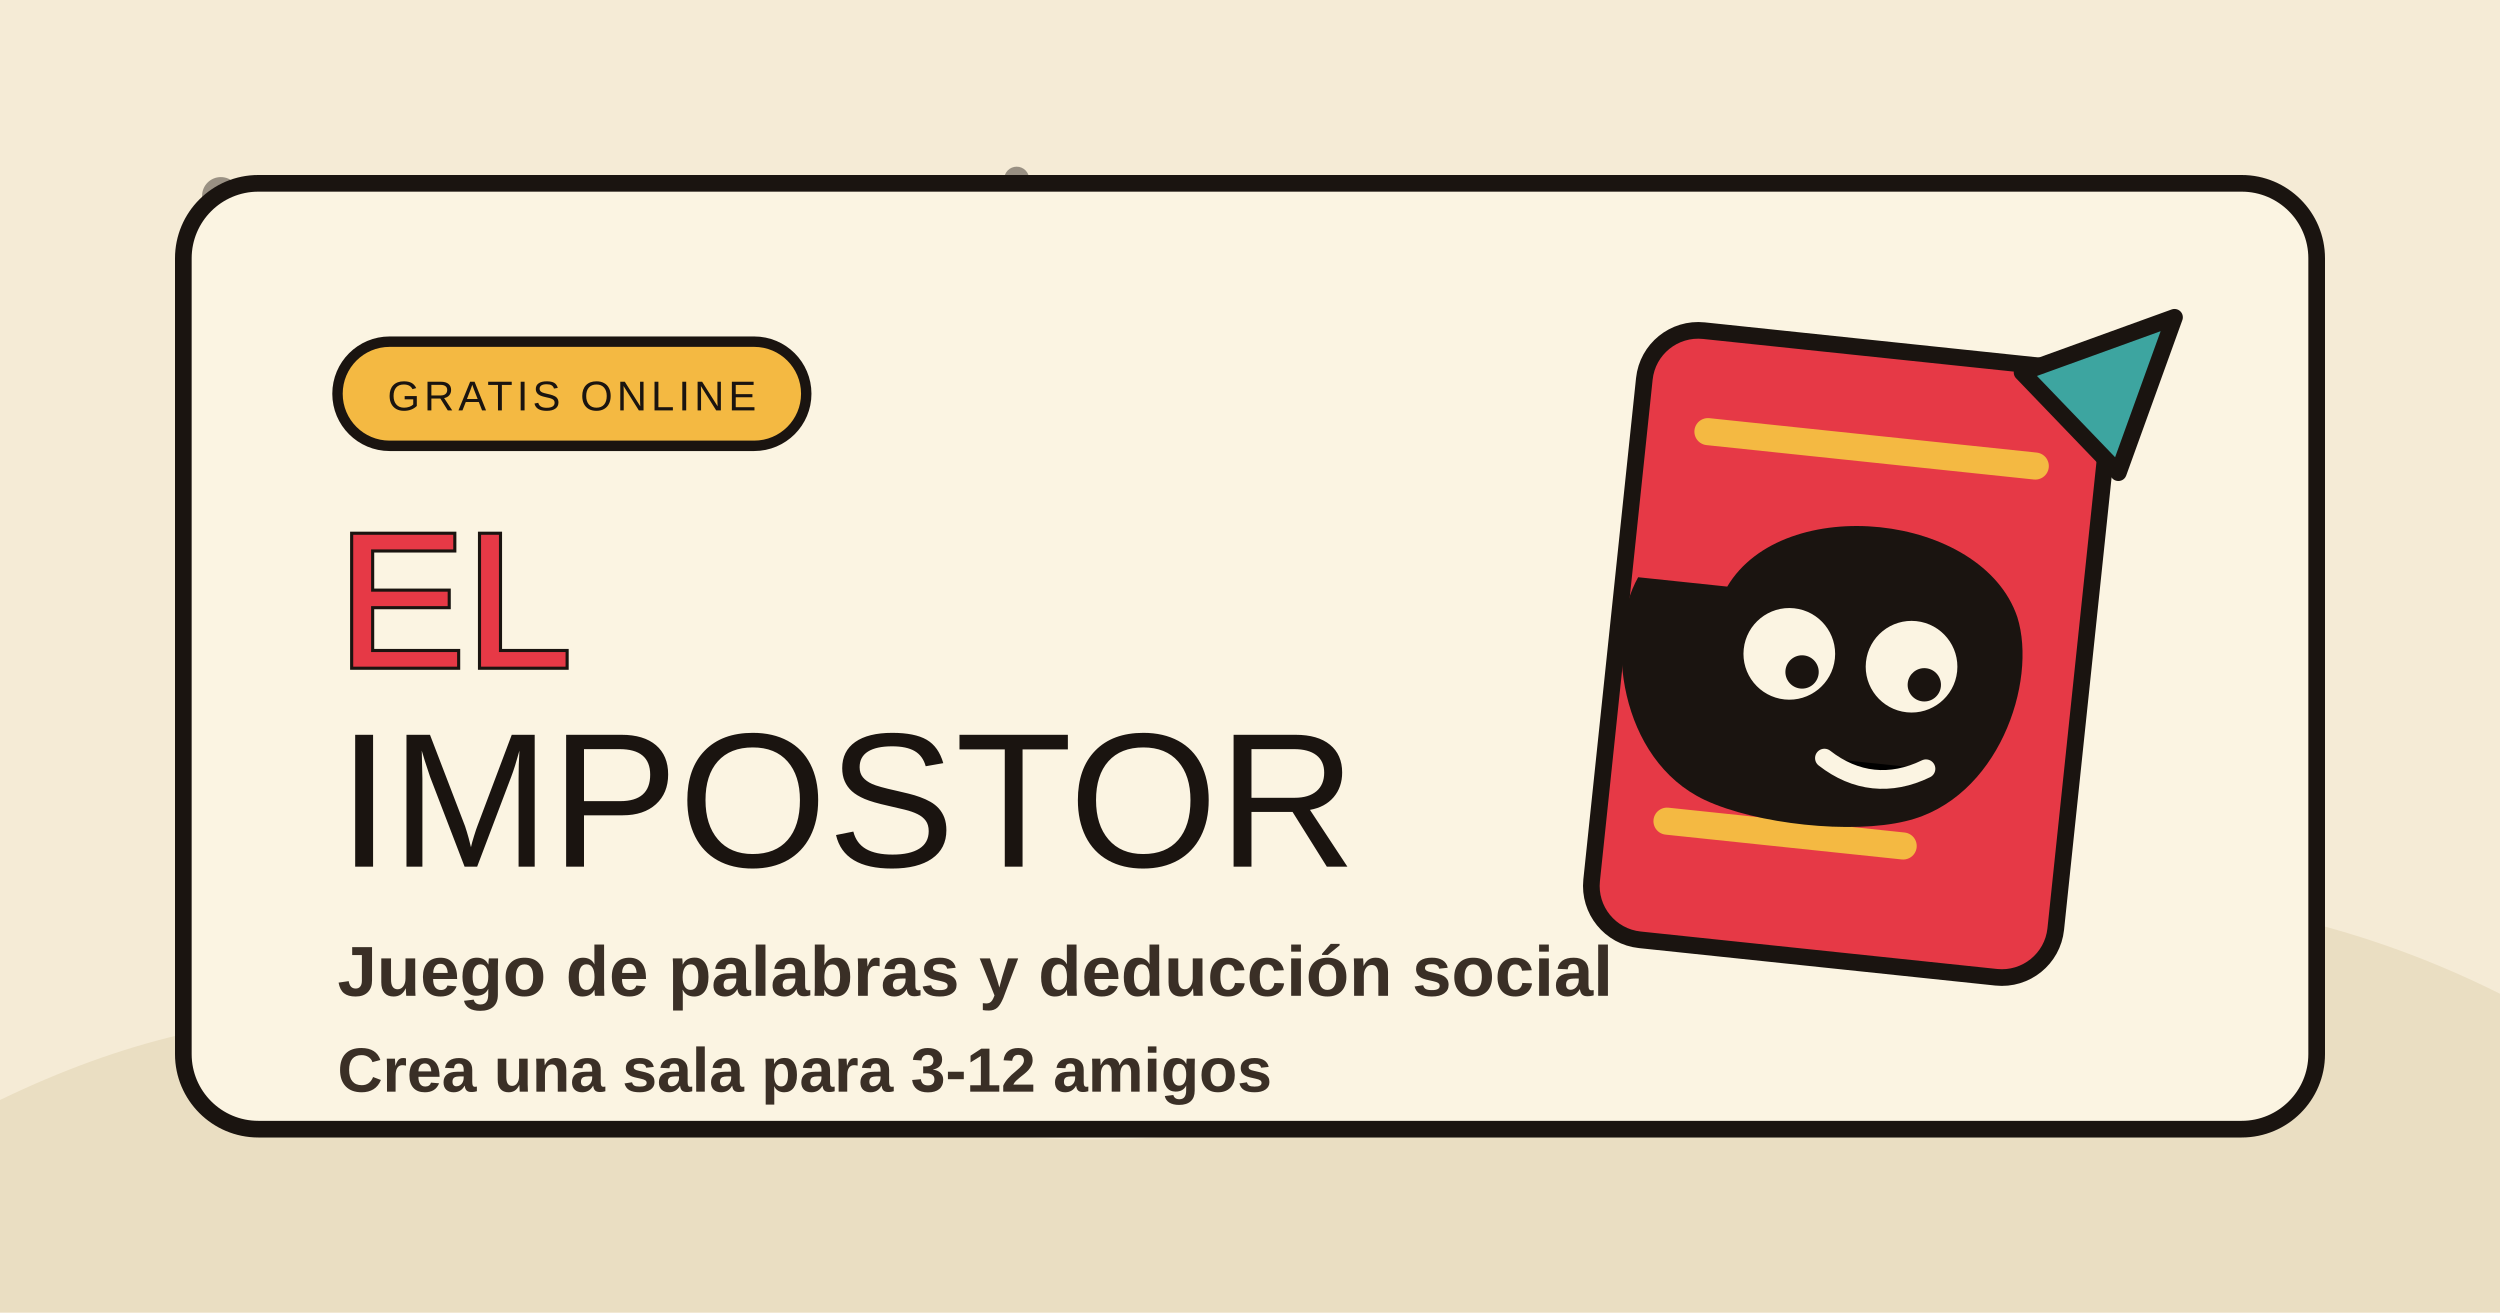
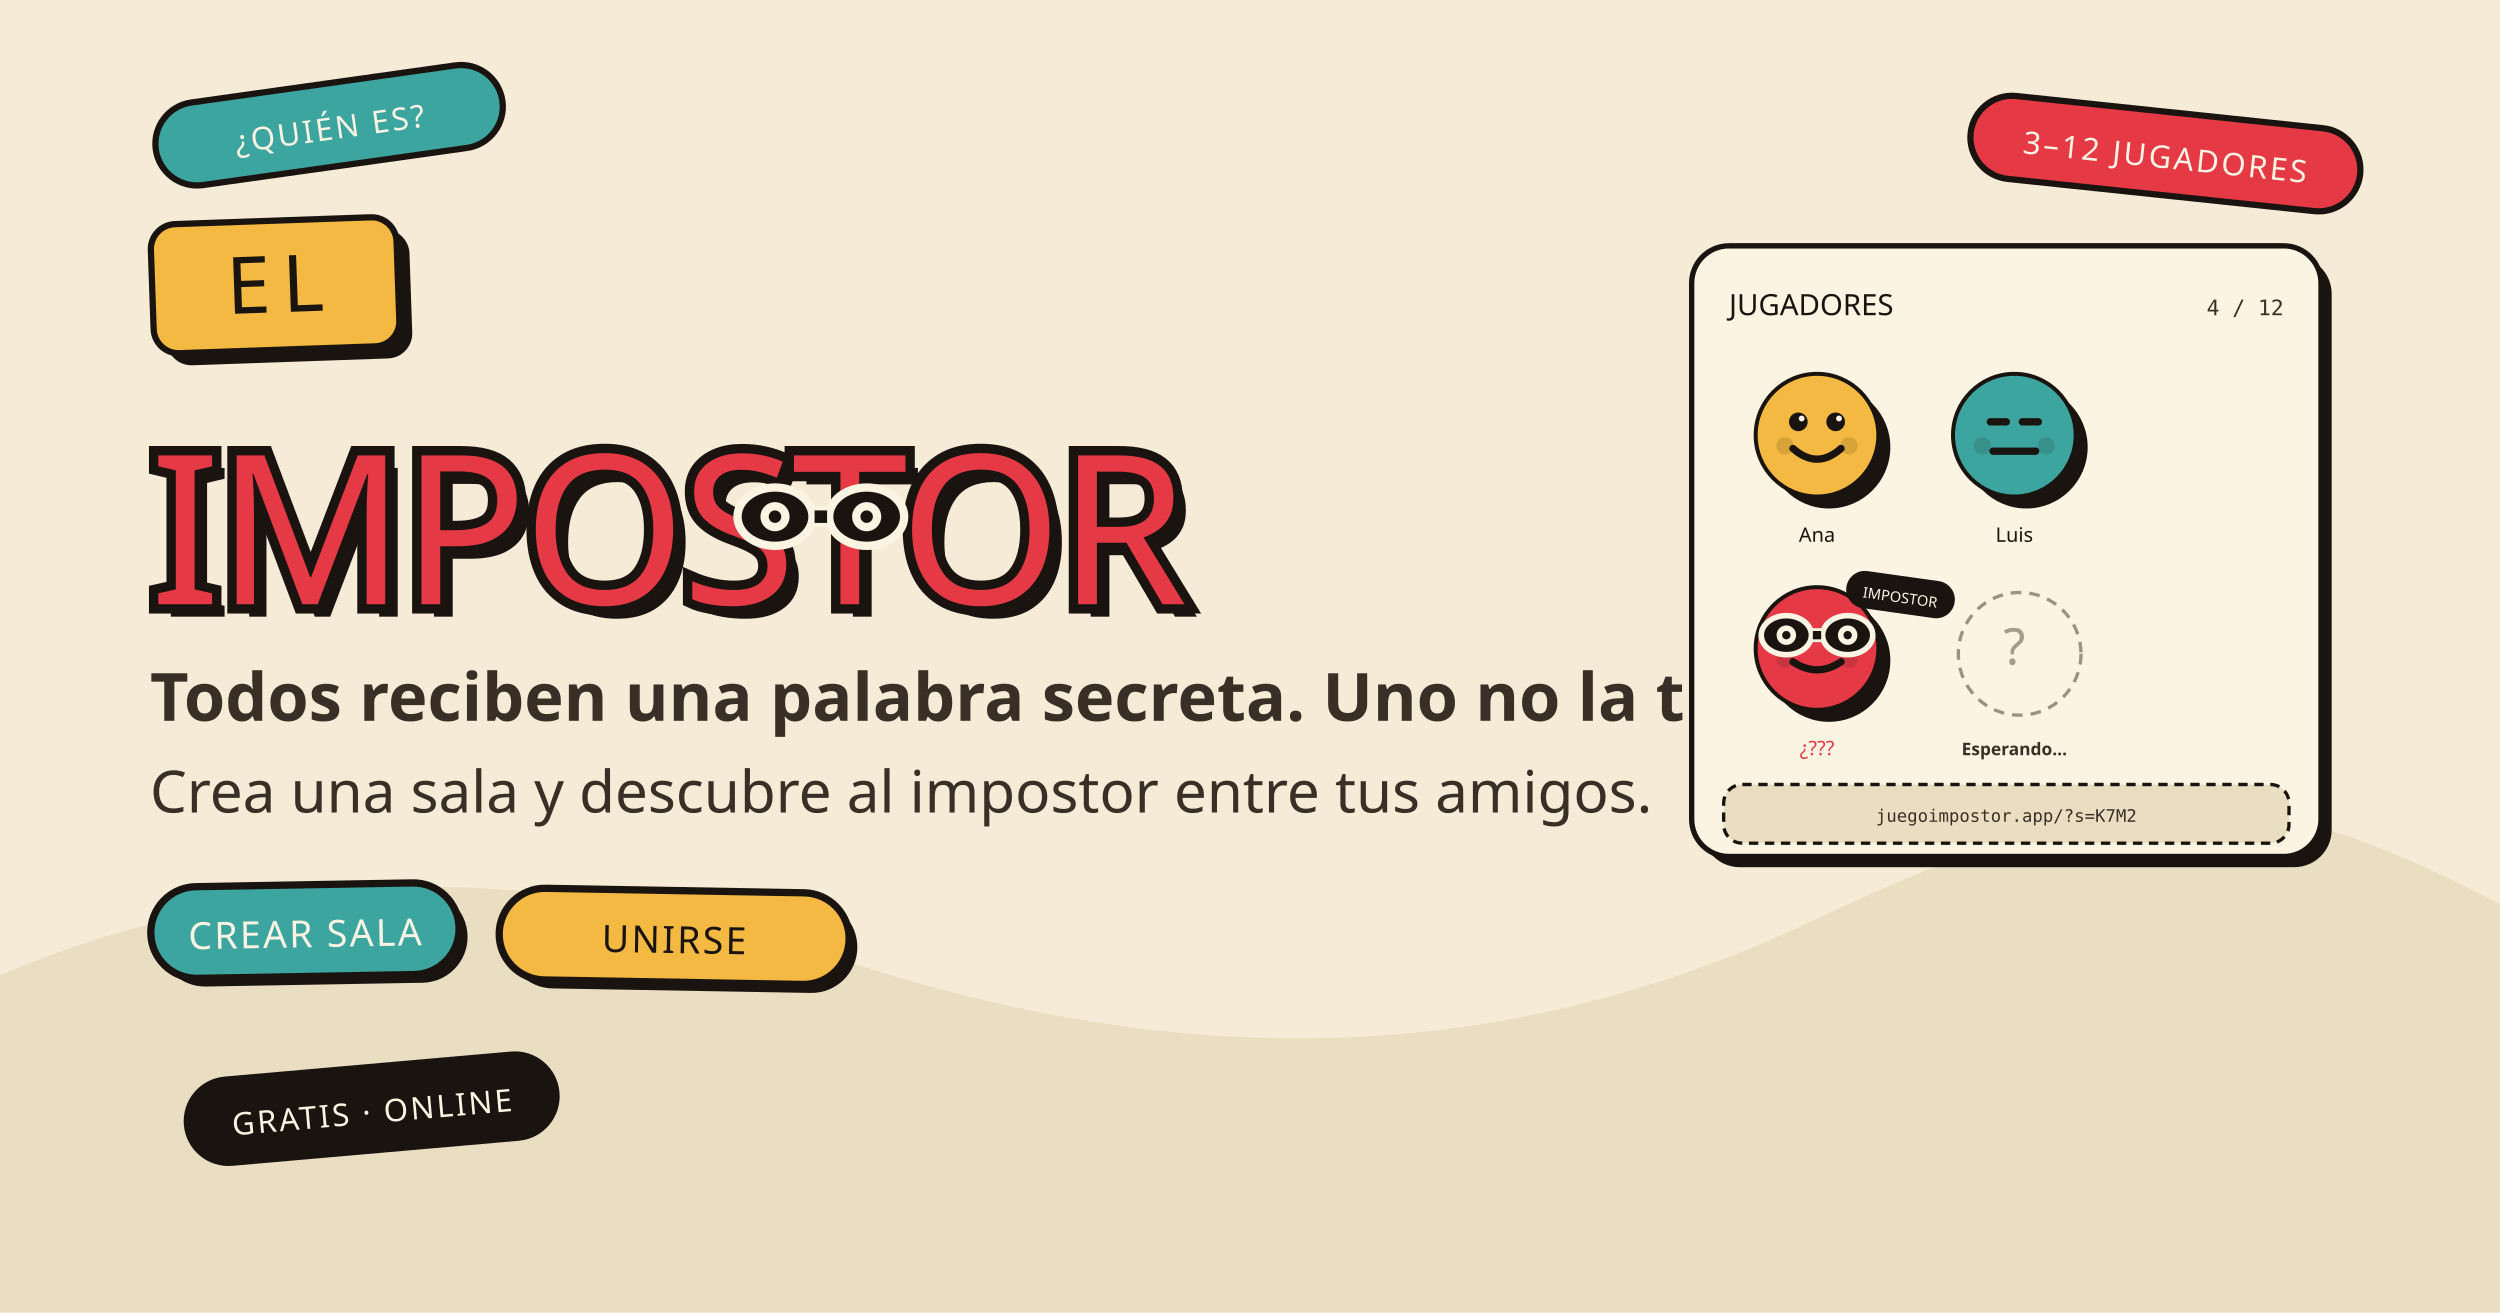
<svg xmlns="http://www.w3.org/2000/svg" width="1200" height="630" viewBox="0 0 1200 630" role="img" aria-labelledby="title desc">
+   <defs>
+     <filter id="grain" x="0" y="0" width="100%" height="100%">
+       <feTurbulence type="fractalNoise" baseFrequency="0.72" numOctaves="3" stitchTiles="stitch" />
+       <feColorMatrix type="saturate" values="0" />
+       <feComponentTransfer>
+         <feFuncA type="linear" slope="0.035" />
+       </feComponentTransfer>
+     </filter>
+     <symbol id="domino-mask" viewBox="0 0 44 18">
+       <ellipse cx="11" cy="9" rx="9" ry="7" fill="#1A1410" stroke="#FBF4E2" stroke-width="2" />
+       <circle cx="11" cy="9" r="3.5" fill="#FBF4E2" />
+       <circle cx="11" cy="9" r="1.5" fill="#1A1410" />
+       <ellipse cx="33" cy="9" rx="9" ry="7" fill="#1A1410" stroke="#FBF4E2" stroke-width="2" />
+       <circle cx="33" cy="9" r="3.5" fill="#FBF4E2" />
+       <circle cx="33" cy="9" r="1.5" fill="#1A1410" />
+       <rect x="20" y="7" width="4" height="4" fill="#1A1410" stroke="#FBF4E2" stroke-width="1" />
+     </symbol>
+   </defs>
  <rect width="1200" height="630" fill="#F5EBD6" />
-   <path d="M0 528c120-58 214-47 343-10 134 38 258 48 414-29 160-79 313-77 443-12v153H0Z" fill="#EADEC2" />
-   <g opacity="0.42">
-     <circle cx="106" cy="94" r="9" fill="#1A1410" />
-     <circle cx="172" cy="424" r="7" fill="#1A1410" />
-     <circle cx="934" cy="98" r="8" fill="#1A1410" />
-     <circle cx="1066" cy="404" r="6" fill="#1A1410" />
-     <circle cx="744" cy="520" r="7" fill="#1A1410" />
-     <circle cx="488" cy="86" r="6" fill="#1A1410" />
+   <path d="M0 468c140-58 268-52 402-8 156 52 312 56 468-18 156-74 214-68 330-8v196H0Z" fill="#EADEC2" />
+   <rect width="1200" height="630" fill="#1A1410" opacity="0.03" filter="url(#grain)" />
+   <g font-family="'Archivo Black', Impact, sans-serif" font-size="15" letter-spacing="0.08em">
+     <g transform="translate(72 52) rotate(-8)">
+       <rect width="168" height="40" rx="20" fill="#3DA5A0" stroke="#1A1410" stroke-width="3" />
+       <text x="84" y="27" text-anchor="middle" fill="#FBF4E2">¿QUIÉN ES?</text>
+     </g>
+     <g transform="translate(948 44) rotate(6)">
+       <rect width="188" height="40" rx="20" fill="#E63946" stroke="#1A1410" stroke-width="3" />
+       <text x="94" y="27" text-anchor="middle" fill="#FBF4E2">3–12 JUGADORES</text>
+     </g>
+     <g transform="translate(88 520) rotate(-5)">
+       <rect width="178" height="40" rx="20" fill="#1A1410" stroke="#1A1410" stroke-width="3" />
+       <text x="89" y="27" text-anchor="middle" fill="#FBF4E2">GRATIS · ONLINE</text>
+     </g>
  </g>
-   <g transform="translate(88 88)">
-     <rect x="0" y="0" width="1024" height="454" rx="36" fill="#FBF4E2" stroke="#1A1410" stroke-width="8" />
-     <g transform="translate(704 68) rotate(6)">
-       <rect x="0" y="0" width="224" height="294" rx="26" fill="#E63946" stroke="#1A1410" stroke-width="8" />
-       <path d="M33 48h158M33 236h114" stroke="#F4B942" stroke-width="13" stroke-linecap="round" />
-       <path d="M50 121c22-48 118-48 140 0 13 30 0 88-43 103-25 9-71 9-97 0-43-15-56-73-43-103Z" fill="#1A1410" />
-       <circle cx="83" cy="150" r="22" fill="#FBF4E2" />
-       <circle cx="142" cy="150" r="22" fill="#FBF4E2" />
-       <circle cx="90" cy="158" r="8" fill="#1A1410" />
-       <circle cx="149" cy="158" r="8" fill="#1A1410" />
-       <path d="M105 198c16 10 33 10 49 0" stroke="#FBF4E2" stroke-width="9" stroke-linecap="round" />
-       <path d="M180 4l70-34-19 77Z" fill="#3DA5A0" stroke="#1A1410" stroke-width="8" stroke-linejoin="round" />
+   <g transform="translate(72 108)">
+     <g transform="rotate(-2)">
+       <rect x="6" y="6" width="118" height="62" rx="12" fill="#1A1410" />
+       <rect width="118" height="62" rx="12" fill="#F4B942" stroke="#1A1410" stroke-width="3" />
+       <text x="59" y="44" text-anchor="middle" font-family="'Archivo Black', Impact, sans-serif" font-size="38" fill="#1A1410" letter-spacing="0.15em">EL</text>
    </g>
-     <g transform="translate(74 76)">
-       <rect x="0" y="0" width="225" height="50" rx="25" fill="#F4B942" stroke="#1A1410" stroke-width="5" />
-       <text x="112.5" y="33" text-anchor="middle" font-family="Arial Black, Arial, sans-serif" font-size="20" fill="#1A1410" letter-spacing="2">GRATIS ONLINE</text>
-       <text x="0" y="156" font-family="Arial Black, Arial, sans-serif" font-size="92" fill="#E63946" stroke="#1A1410" stroke-width="3" paint-order="stroke">EL</text>
-       <text x="0" y="252" font-family="Arial Black, Arial, sans-serif" font-size="92" fill="#1A1410">IMPOSTOR</text>
-       <text x="0" y="314" font-family="Arial, sans-serif" font-size="34" font-weight="700" fill="#3A2F26">Juego de palabras y deducción social</text>
-       <text x="0" y="360" font-family="Arial, sans-serif" font-size="30" font-weight="700" fill="#3A2F26">Crea una sala para 3-12 amigos</text>
+     <g font-family="'Archivo Black', Impact, sans-serif" font-size="100" letter-spacing="-0.02em">
+       <text y="182" transform="translate(6 6)" fill="#1A1410">IMPOSTOR</text>
+       <text y="182" fill="#E63946" stroke="#1A1410" stroke-width="9" paint-order="stroke fill">IMPOSTOR</text>
+     </g>
+     <g transform="translate(278 122)">
+       <use href="#domino-mask" width="88" height="36" />
+     </g>
+     <text y="238" font-family="'Space Grotesk', system-ui, sans-serif" font-size="32" font-weight="600" fill="#3A2F26">
+       Todos reciben una palabra secreta. Uno no la tiene.
+     </text>
+     <text y="282" font-family="'Space Grotesk', system-ui, sans-serif" font-size="28" font-weight="500" fill="#3A2F26">
+       Crea una sala y descubre al impostor entre tus amigos.
+     </text>
+     <g transform="translate(0 318)" font-family="'Archivo Black', Impact, sans-serif" font-size="18" letter-spacing="0.06em">
+       <g transform="rotate(-1)">
+         <rect x="4" y="4" width="148" height="44" rx="22" fill="#1A1410" />
+         <rect width="148" height="44" rx="22" fill="#3DA5A0" stroke="#1A1410" stroke-width="3.5" />
+         <text x="74" y="30" text-anchor="middle" fill="#FBF4E2">CREAR SALA</text>
+       </g>
+       <g transform="translate(168 0) rotate(1)">
+         <rect x="4" y="4" width="168" height="44" rx="22" fill="#1A1410" />
+         <rect width="168" height="44" rx="22" fill="#F4B942" stroke="#1A1410" stroke-width="3.5" />
+         <text x="84" y="30" text-anchor="middle" fill="#1A1410">UNIRSE</text>
+       </g>
+     </g>
+   </g>
+   <g transform="translate(812 118) scale(0.64)">
+     <rect x="8" y="8" width="472" height="458" rx="28" fill="#1A1410" />
+     <rect width="472" height="458" rx="28" fill="#FBF4E2" stroke="#1A1410" stroke-width="4" />
+     <text x="28" y="52" font-family="'Archivo Black', Impact, sans-serif" font-size="22" fill="#1A1410">JUGADORES</text>
+     <text x="444" y="52" text-anchor="end" font-family="'JetBrains Mono', ui-monospace, monospace" font-size="16" fill="#3A2F26">4 / 12</text>
+     <g transform="translate(40 88)">
+       <circle cx="58" cy="58" r="46" fill="#1A1410" transform="translate(5 5)" />
+       <circle cx="54" cy="54" r="46" fill="#F4B942" stroke="#1A1410" stroke-width="3" />
+       <circle cx="30" cy="62" r="6.5" fill="#1A1410" opacity="0.14" />
+       <circle cx="78" cy="62" r="6.5" fill="#1A1410" opacity="0.14" />
+       <circle cx="40" cy="44" r="7" fill="#1A1410" />
+       <circle cx="68" cy="44" r="7" fill="#1A1410" />
+       <circle cx="42.5" cy="41.5" r="2.2" fill="#FBF4E2" />
+       <circle cx="70.5" cy="41.5" r="2.2" fill="#FBF4E2" />
+       <path d="M 36 64 Q 54 80 72 64" stroke="#1A1410" stroke-width="5.5" fill="none" stroke-linecap="round" />
+       <text x="54" y="134" text-anchor="middle" font-family="'Archivo Black', Impact, sans-serif" font-size="15" fill="#1A1410">Ana</text>
+     </g>
+     <g transform="translate(188 88)">
+       <circle cx="58" cy="58" r="46" fill="#1A1410" transform="translate(5 5)" />
+       <circle cx="54" cy="54" r="46" fill="#3DA5A0" stroke="#1A1410" stroke-width="3" />
+       <circle cx="30" cy="62" r="6.5" fill="#1A1410" opacity="0.14" />
+       <circle cx="78" cy="62" r="6.5" fill="#1A1410" opacity="0.14" />
+       <line x1="36" y1="44" x2="48" y2="44" stroke="#1A1410" stroke-width="5.5" stroke-linecap="round" />
+       <line x1="60" y1="44" x2="72" y2="44" stroke="#1A1410" stroke-width="5.5" stroke-linecap="round" />
+       <line x1="38" y1="66" x2="70" y2="66" stroke="#1A1410" stroke-width="5.5" stroke-linecap="round" />
+       <text x="54" y="134" text-anchor="middle" font-family="'Archivo Black', Impact, sans-serif" font-size="15" fill="#1A1410">Luis</text>
+     </g>
+     <g transform="translate(40 248)">
+       <circle cx="58" cy="58" r="46" fill="#1A1410" transform="translate(5 5)" />
+       <circle cx="54" cy="54" r="46" fill="#E63946" stroke="#1A1410" stroke-width="3" />
+       <circle cx="30" cy="62" r="6.5" fill="#1A1410" opacity="0.14" />
+       <circle cx="78" cy="62" r="6.5" fill="#1A1410" opacity="0.14" />
+       <g transform="translate(54 44)">
+         <use href="#domino-mask" x="-46" y="-19" width="92" height="38" />
+       </g>
+       <path d="M 36 64 Q 54 76 72 64" stroke="#1A1410" stroke-width="5.5" fill="none" stroke-linecap="round" />
+       <text x="54" y="134" text-anchor="middle" font-family="'Archivo Black', Impact, sans-serif" font-size="15" fill="#E63946">¿???</text>
+       <g transform="translate(78 -6) rotate(8)">
+         <rect width="82" height="28" rx="14" fill="#1A1410" />
+         <text x="41" y="20" text-anchor="middle" font-family="'Archivo Black', Impact, sans-serif" font-size="11" fill="#FBF4E2">IMPOSTOR</text>
+       </g>
+     </g>
+     <g transform="translate(188 248)">
+       <circle cx="58" cy="58" r="46" fill="none" stroke="#3A2F26" stroke-width="2.5" stroke-dasharray="8 6" opacity="0.5" />
+       <text x="54" y="66" text-anchor="middle" font-family="'Archivo Black', Impact, sans-serif" font-size="38" fill="#3A2F26" opacity="0.45">?</text>
+       <text x="54" y="134" text-anchor="middle" font-family="'Space Grotesk', system-ui, sans-serif" font-size="13" font-weight="600" fill="#3A2F26">Esperando...</text>
+     </g>
+     <g transform="translate(24 404)">
+       <rect width="424" height="44" rx="14" fill="#EADEC2" stroke="#1A1410" stroke-width="2.5" stroke-dasharray="7 5" />
+       <text x="212" y="28" text-anchor="middle" font-family="'JetBrains Mono', ui-monospace, monospace" font-size="13" fill="#3A2F26">juegoimpostor.app/?s=K7M2</text>
    </g>
  </g>
</svg>
